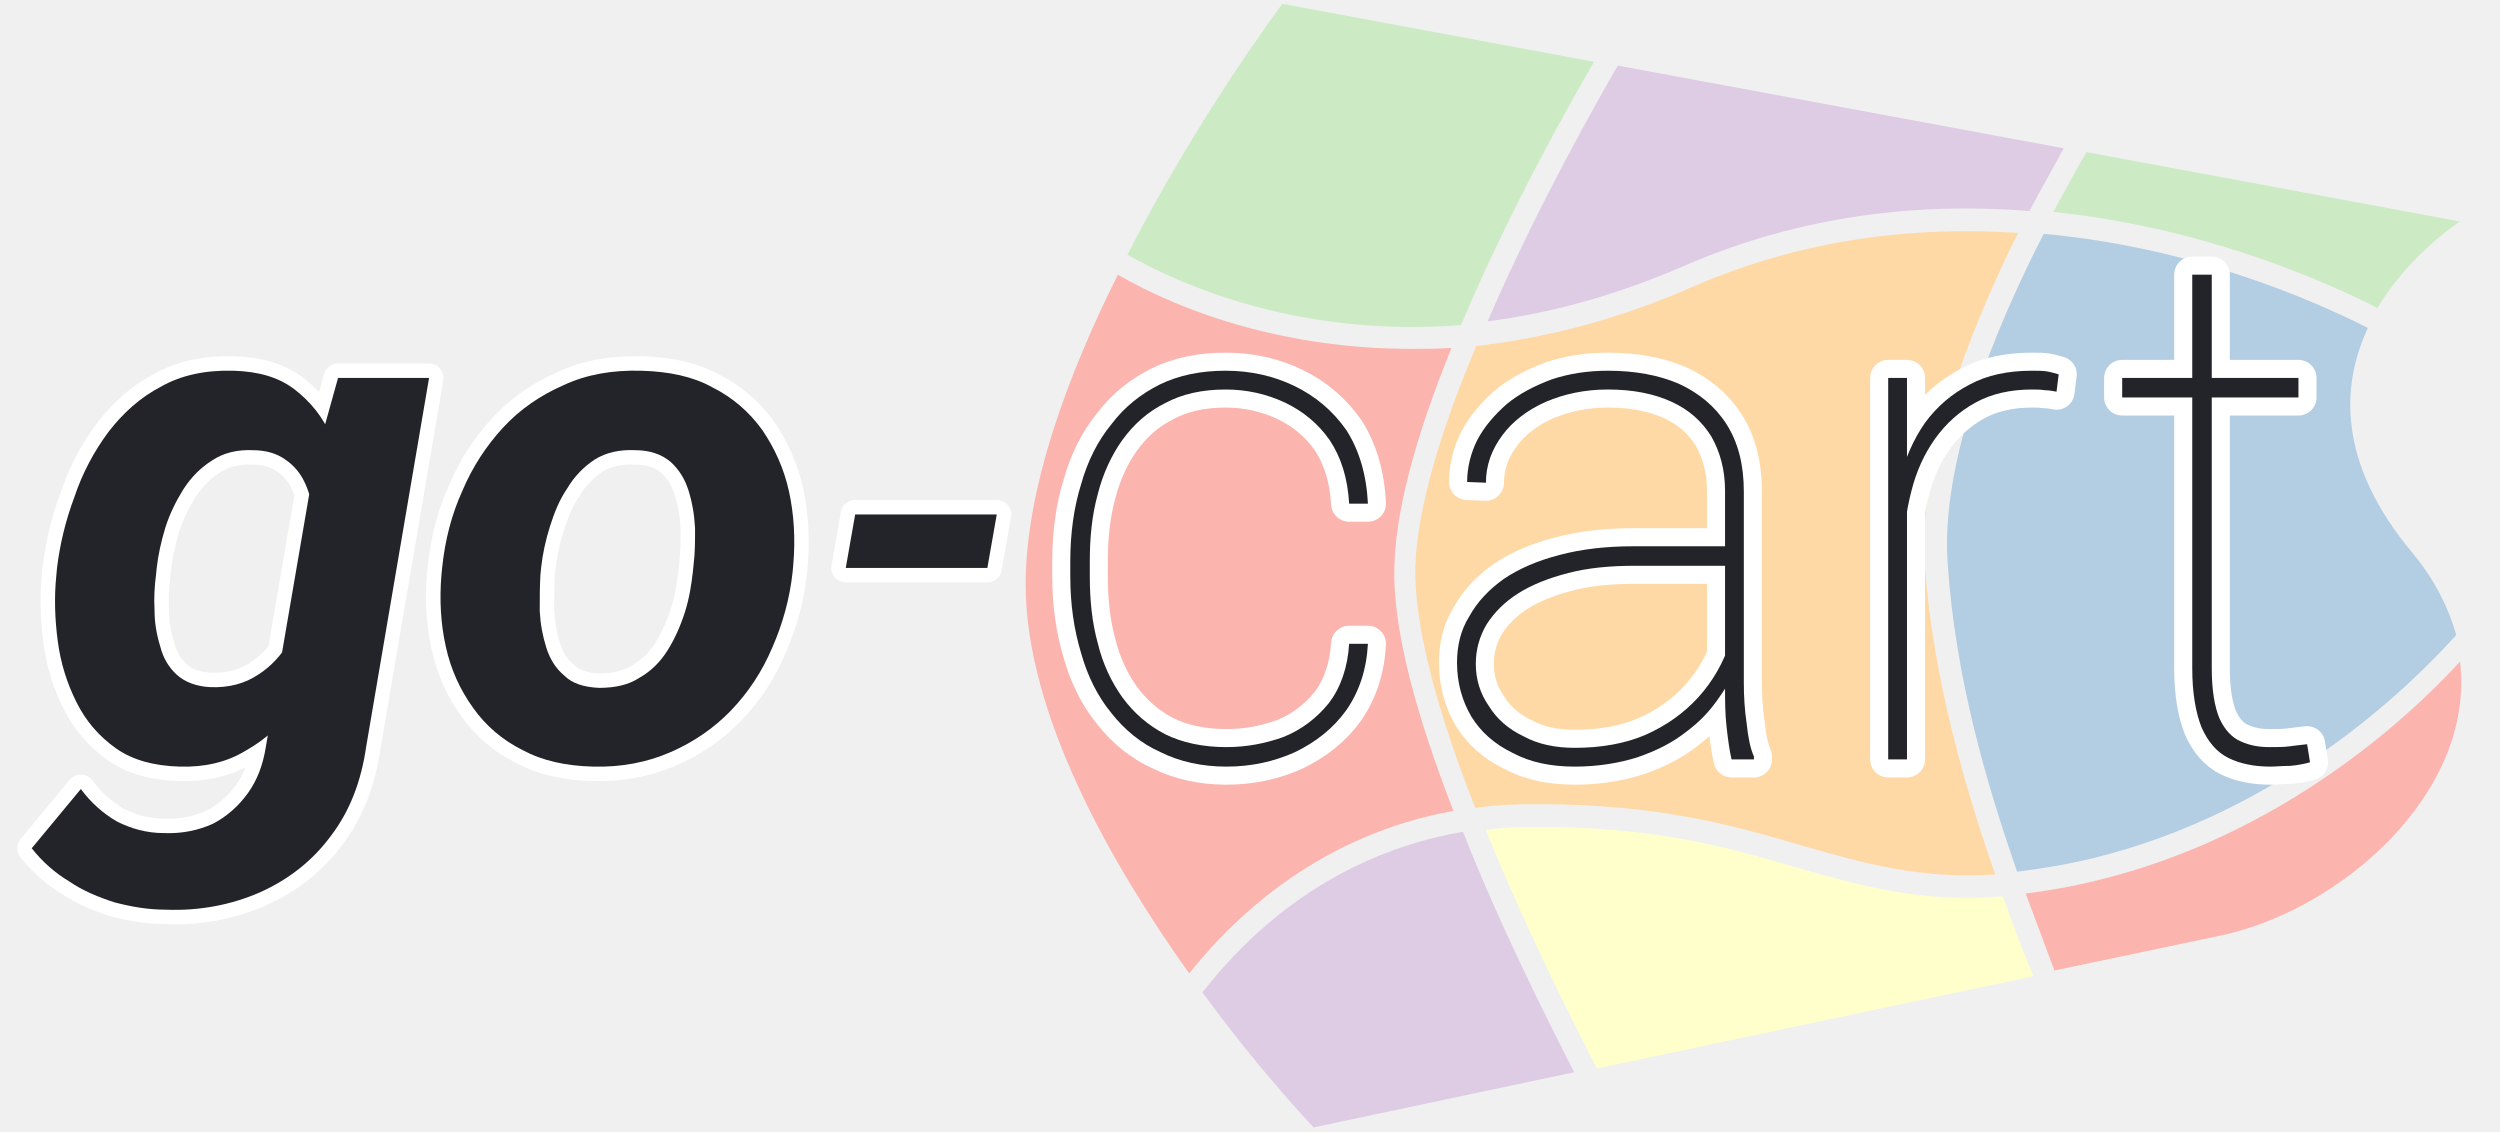
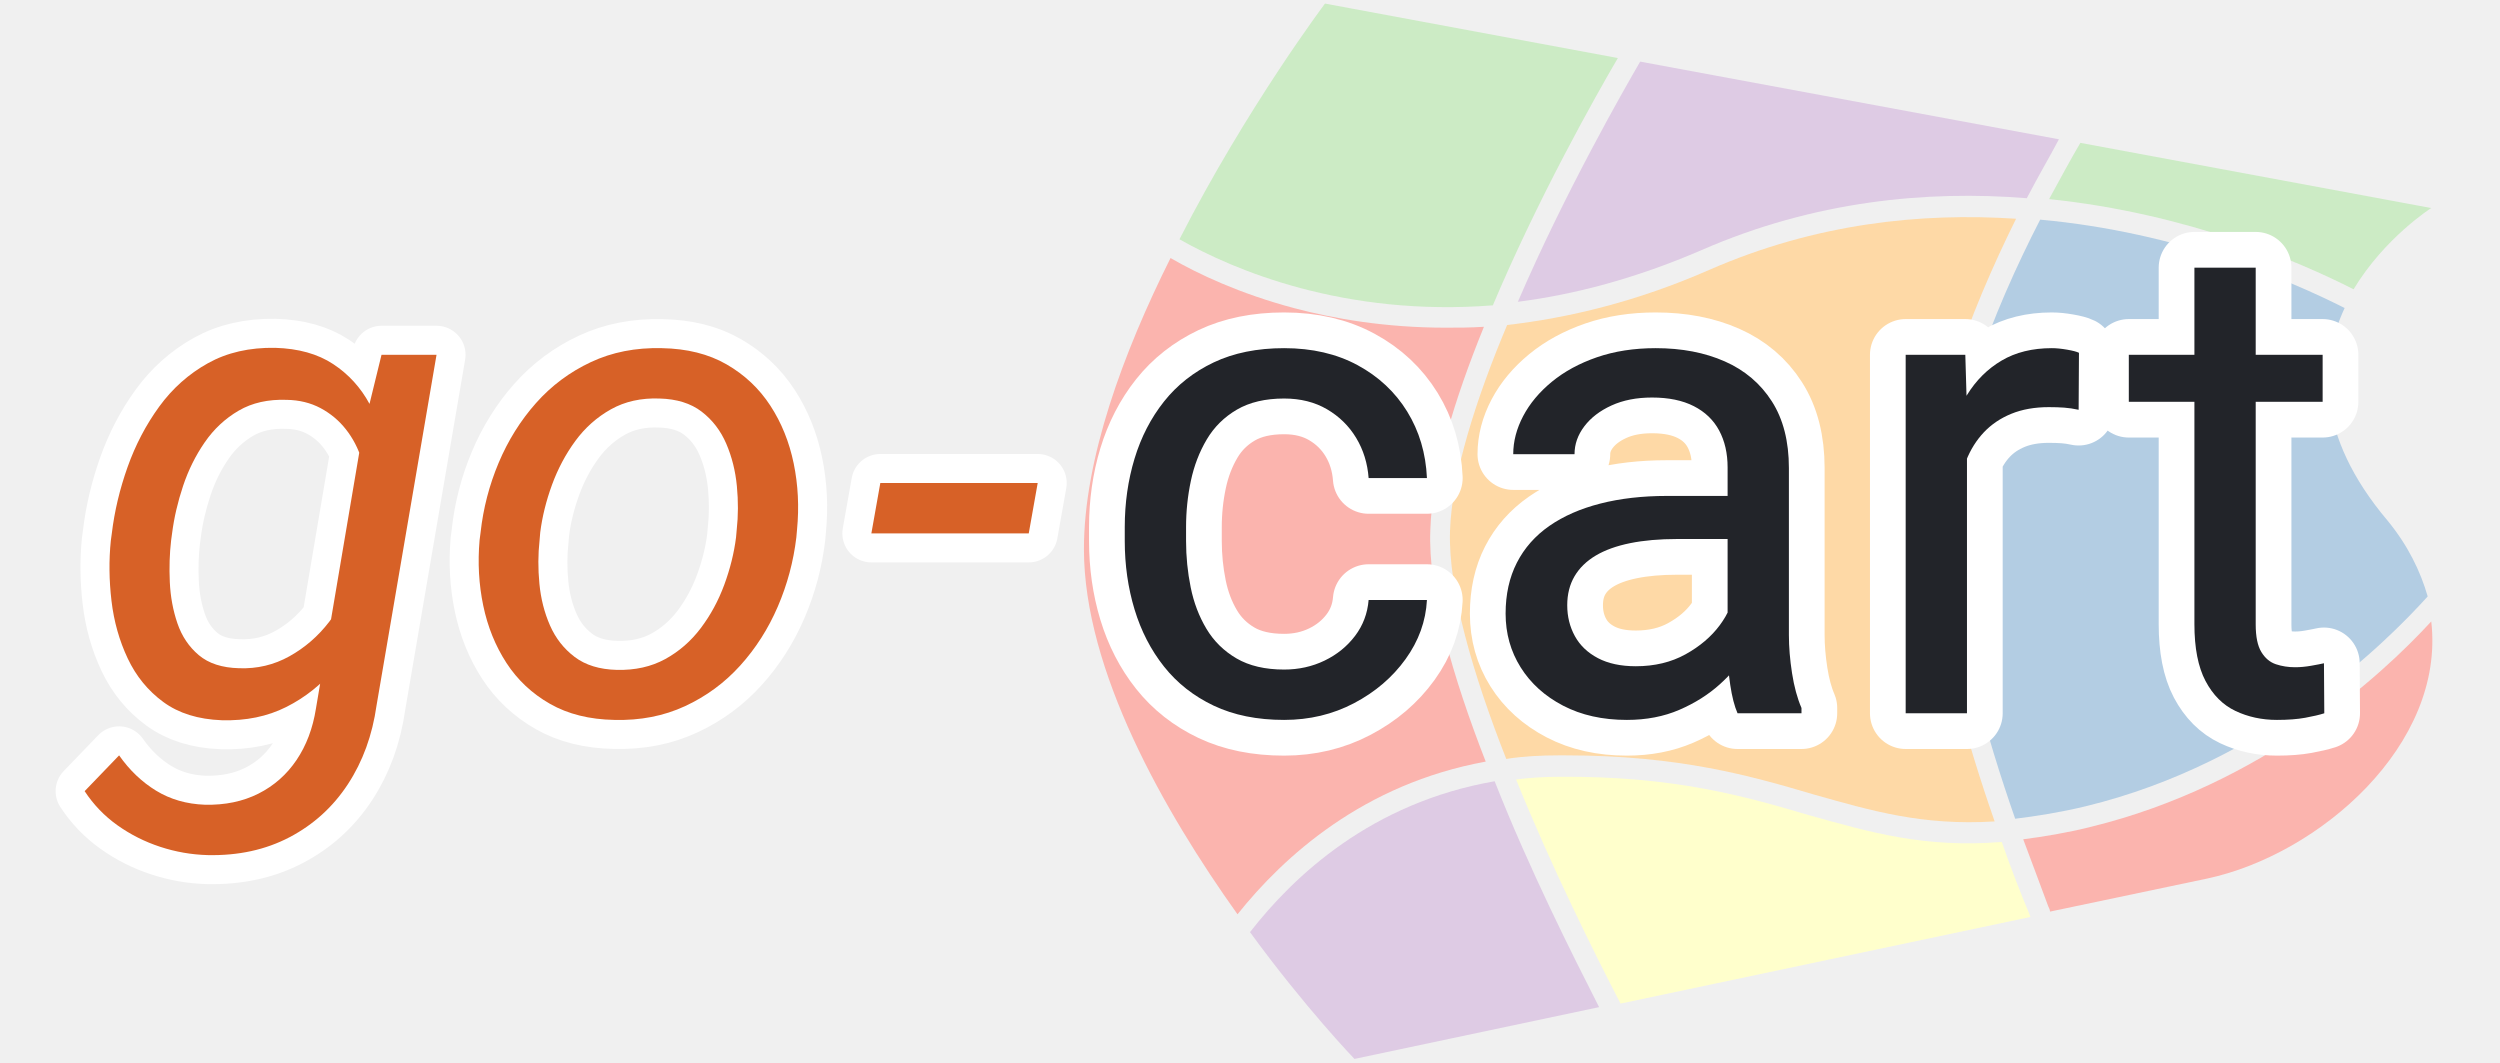
- <svg xmlns="http://www.w3.org/2000/svg" width="100%" height="100%" viewBox="0 0 263 119" version="1.1" xml:space="preserve" style="fill-rule:evenodd;clip-rule:evenodd;stroke-linejoin:round;stroke-miterlimit:2;">
-   <g id="g930" transform="matrix(1,0,0,1,-22.6,-95.9)">
-     <g id="Layer_4" transform="matrix(1,0,0,1,8,0)">
-       <path id="path45" d="M264.7,128.3C268.2,122.5 273.4,119.2 273.4,119.2L234.1,111.9C233.1,113.6 231.9,115.8 230.6,118.2C246.1,119.8 258.6,125.2 264.7,128.3Z" style="fill:rgb(204,235,197);fill-rule:nonzero;" />
-       <path id="path47" d="M191.7,123.9C204.3,118.4 216.9,117.2 228.1,118.1C229.4,115.6 230.7,113.4 231.7,111.5L184.8,102.8C183,105.9 176.4,117.4 171.1,129.7C177.4,128.9 184.3,127.1 191.7,123.9Z" style="fill:rgb(222,203,228);fill-rule:nonzero;" />
-       <path id="path49" d="M168.3,130.1C173.4,118 179.9,106.5 182.3,102.4L149.5,96.3C149.5,96.3 140.7,108 133.2,122.7C139.2,126.1 151.6,131.4 168.3,130.1Z" style="fill:rgb(204,235,197);fill-rule:nonzero;" />
-       <path id="path51" d="M141.1,200.3C147.3,208.8 152.8,214.5 152.8,214.5L180.2,208.7C177.2,202.8 172.4,193.3 168.5,183.4C154.7,185.8 146,194 141.1,200.3Z" style="fill:rgb(222,203,228);fill-rule:nonzero;" />
-       <path id="path53" d="M167.5,181.2C163.8,171.7 161,162.1 161.3,155.2C161.5,148.8 164,140.6 167.3,132.5C165.8,132.6 164.4,132.6 163,132.6C156.3,132.6 150.5,131.6 146,130.4C140,128.8 135.3,126.6 132.2,124.8C126.9,135.4 122.5,147.3 122.5,157.4C122.5,171 131.5,186.8 139.7,198.3C144.9,191.8 153.8,183.7 167.5,181.2Z" style="fill:rgb(251,180,174);fill-rule:nonzero;" />
-       <path id="path55" d="M225.3,190.2C216.6,190.9 210.5,189.1 203.7,187.2C196.6,185.1 188.6,182.8 175.8,182.9C174.1,182.9 172.5,183 170.9,183.2C174.9,193.1 179.7,202.7 182.6,208.3L228.5,198.6C228.5,198.5 228.4,198.4 228.4,198.3C227.4,195.9 226.3,193.1 225.3,190.2Z" style="fill:rgb(255,255,204);fill-rule:nonzero;" />
-       <path id="path57" d="M175.7,180.5L176.4,180.5C189.2,180.5 197.2,182.8 204.3,184.9C210.7,186.7 216.4,188.4 224.5,187.9C221.3,178.7 218,167.4 217.1,155.5C216.3,144.5 221.8,130.7 226.9,120.4C216.3,119.7 204.5,120.9 192.6,126.1C184.4,129.7 176.8,131.5 169.9,132.3C166.4,140.6 163.7,149.1 163.5,155.4C163.3,162 166.1,171.5 169.8,180.9C171.7,180.6 173.7,180.5 175.7,180.5Z" style="fill:rgb(254,217,166);fill-rule:nonzero;" />
-       <path id="path59" d="M235.3,188.5C232.5,189.2 230,189.6 227.7,189.9C228.7,192.6 229.7,195.2 230.5,197.4C230.6,197.6 230.7,197.8 230.7,198L248.3,194.3C260.9,191.6 275,179.3 273.4,165.5C267.8,171.6 254.5,183.8 235.3,188.5Z" style="fill:rgb(251,180,174);fill-rule:nonzero;" />
-       <path id="path61" d="M226.8,187.6C229.2,187.3 231.8,186.9 234.7,186.2C254.9,181.3 268.4,167.8 273,162.7C272.2,159.9 270.8,157 268.5,154.2C260.4,144.6 260.9,136.4 263.7,130.4C257.6,127.3 245,121.9 229.6,120.5C224.4,130.6 218.7,144.6 219.5,155.2C220.3,167.2 223.6,178.4 226.8,187.6Z" style="fill:rgb(179,205,227);fill-rule:nonzero;" />
-     </g>
-     <g id="Layer_2" transform="matrix(1,0,0,1,110.63,5.06478)">
-       <g transform="matrix(1,0,0,1,-130.52,20.4333)">
-         <g transform="matrix(76,0,0,76,46.3601,150.29)">
-           <path d="M0.417,-0.528L0.543,-0.528L0.456,-0.018C0.449,0.031 0.433,0.072 0.407,0.106C0.382,0.14 0.349,0.166 0.309,0.184C0.27,0.201 0.226,0.21 0.178,0.208C0.154,0.208 0.131,0.204 0.108,0.198C0.086,0.191 0.064,0.182 0.045,0.169C0.025,0.157 0.007,0.141 -0.007,0.123L0.061,0.041C0.075,0.06 0.092,0.075 0.111,0.086C0.131,0.096 0.152,0.102 0.176,0.102C0.202,0.103 0.224,0.098 0.244,0.089C0.263,0.079 0.279,0.065 0.292,0.047C0.305,0.029 0.313,0.008 0.317,-0.017L0.385,-0.413L0.417,-0.528ZM0.027,-0.254L0.028,-0.265C0.032,-0.298 0.04,-0.331 0.052,-0.363C0.063,-0.396 0.079,-0.426 0.099,-0.453C0.119,-0.479 0.143,-0.501 0.172,-0.516C0.2,-0.532 0.234,-0.539 0.272,-0.538C0.307,-0.537 0.335,-0.529 0.357,-0.512C0.379,-0.495 0.396,-0.474 0.407,-0.448C0.419,-0.422 0.426,-0.393 0.43,-0.363C0.434,-0.332 0.435,-0.303 0.434,-0.274L0.431,-0.25C0.426,-0.221 0.417,-0.191 0.405,-0.16C0.393,-0.129 0.377,-0.101 0.358,-0.074C0.339,-0.048 0.316,-0.027 0.289,-0.012C0.263,0.004 0.232,0.011 0.198,0.01C0.162,0.009 0.133,0.001 0.11,-0.015C0.086,-0.032 0.068,-0.053 0.055,-0.079C0.042,-0.105 0.033,-0.133 0.029,-0.164C0.025,-0.194 0.024,-0.225 0.027,-0.254ZM0.166,-0.265L0.165,-0.255C0.163,-0.24 0.162,-0.223 0.163,-0.206C0.163,-0.189 0.166,-0.172 0.171,-0.156C0.175,-0.14 0.183,-0.127 0.194,-0.117C0.205,-0.107 0.221,-0.101 0.24,-0.1C0.266,-0.099 0.288,-0.105 0.306,-0.117C0.325,-0.129 0.339,-0.145 0.351,-0.165C0.362,-0.185 0.369,-0.206 0.373,-0.229L0.383,-0.293C0.384,-0.309 0.384,-0.325 0.382,-0.34C0.381,-0.356 0.377,-0.37 0.371,-0.383C0.365,-0.396 0.356,-0.407 0.344,-0.415C0.333,-0.423 0.318,-0.428 0.299,-0.428C0.277,-0.429 0.258,-0.424 0.243,-0.414C0.227,-0.404 0.214,-0.391 0.203,-0.374C0.193,-0.358 0.184,-0.34 0.178,-0.321C0.172,-0.301 0.168,-0.283 0.166,-0.265Z" style="fill:none;fill-rule:nonzero;stroke:white;stroke-width:0.04px;" />
+ <svg xmlns="http://www.w3.org/2000/svg" width="100%" height="100%" viewBox="0 0 280 119" version="1.1" xml:space="preserve" style="fill-rule:evenodd;clip-rule:evenodd;stroke-linejoin:round;stroke-miterlimit:2;">
+   <g id="Layer_4" transform="matrix(1,0,0,1,-1.1,-95.9)">
+     <g id="g930">
+       <g>
+         <g id="Layer_41">
+           <path id="path45" d="M264.7,128.3C268.2,122.5 273.4,119.2 273.4,119.2L234.1,111.9C233.1,113.6 231.9,115.8 230.6,118.2C246.1,119.8 258.6,125.2 264.7,128.3Z" style="fill:rgb(204,235,197);fill-rule:nonzero;" />
+           <path id="path47" d="M191.7,123.9C204.3,118.4 216.9,117.2 228.1,118.1C229.4,115.6 230.7,113.4 231.7,111.5L184.8,102.8C183,105.9 176.4,117.4 171.1,129.7C177.4,128.9 184.3,127.1 191.7,123.9Z" style="fill:rgb(222,203,228);fill-rule:nonzero;" />
+           <path id="path49" d="M168.3,130.1C173.4,118 179.9,106.5 182.3,102.4L149.5,96.3C149.5,96.3 140.7,108 133.2,122.7C139.2,126.1 151.6,131.4 168.3,130.1Z" style="fill:rgb(204,235,197);fill-rule:nonzero;" />
+           <path id="path51" d="M141.1,200.3C147.3,208.8 152.8,214.5 152.8,214.5L180.2,208.7C177.2,202.8 172.4,193.3 168.5,183.4C154.7,185.8 146,194 141.1,200.3Z" style="fill:rgb(222,203,228);fill-rule:nonzero;" />
+           <path id="path53" d="M167.5,181.2C163.8,171.7 161,162.1 161.3,155.2C161.5,148.8 164,140.6 167.3,132.5C165.8,132.6 164.4,132.6 163,132.6C156.3,132.6 150.5,131.6 146,130.4C140,128.8 135.3,126.6 132.2,124.8C126.9,135.4 122.5,147.3 122.5,157.4C122.5,171 131.5,186.8 139.7,198.3C144.9,191.8 153.8,183.7 167.5,181.2Z" style="fill:rgb(251,180,174);fill-rule:nonzero;" />
+           <path id="path55" d="M225.3,190.2C216.6,190.9 210.5,189.1 203.7,187.2C196.6,185.1 188.6,182.8 175.8,182.9C174.1,182.9 172.5,183 170.9,183.2C174.9,193.1 179.7,202.7 182.6,208.3L228.5,198.6C228.5,198.5 228.4,198.4 228.4,198.3C227.4,195.9 226.3,193.1 225.3,190.2Z" style="fill:rgb(255,255,204);fill-rule:nonzero;" />
+           <path id="path57" d="M175.7,180.5L176.4,180.5C189.2,180.5 197.2,182.8 204.3,184.9C210.7,186.7 216.4,188.4 224.5,187.9C221.3,178.7 218,167.4 217.1,155.5C216.3,144.5 221.8,130.7 226.9,120.4C216.3,119.7 204.5,120.9 192.6,126.1C184.4,129.7 176.8,131.5 169.9,132.3C166.4,140.6 163.7,149.1 163.5,155.4C163.3,162 166.1,171.5 169.8,180.9C171.7,180.6 173.7,180.5 175.7,180.5Z" style="fill:rgb(254,217,166);fill-rule:nonzero;" />
+           <path id="path59" d="M235.3,188.5C232.5,189.2 230,189.6 227.7,189.9C228.7,192.6 229.7,195.2 230.5,197.4C230.6,197.6 230.7,197.8 230.7,198L248.3,194.3C260.9,191.6 275,179.3 273.4,165.5C267.8,171.6 254.5,183.8 235.3,188.5Z" style="fill:rgb(251,180,174);fill-rule:nonzero;" />
+           <path id="path61" d="M226.8,187.6C229.2,187.3 231.8,186.9 234.7,186.2C254.9,181.3 268.4,167.8 273,162.7C272.2,159.9 270.8,157 268.5,154.2C260.4,144.6 260.9,136.4 263.7,130.4C257.6,127.3 245,121.9 229.6,120.5C224.4,130.6 218.7,144.6 219.5,155.2C220.3,167.2 223.6,178.4 226.8,187.6Z" style="fill:rgb(179,205,227);fill-rule:nonzero;" />
        </g>
-         <g transform="matrix(76,0,0,76,86.9582,150.29)">
-           <path d="M0.026,-0.256L0.027,-0.266C0.031,-0.304 0.04,-0.339 0.055,-0.372C0.069,-0.405 0.088,-0.434 0.111,-0.459C0.135,-0.485 0.163,-0.504 0.195,-0.518C0.227,-0.533 0.263,-0.539 0.302,-0.538C0.341,-0.537 0.374,-0.53 0.401,-0.515C0.429,-0.501 0.452,-0.481 0.47,-0.456C0.487,-0.431 0.5,-0.403 0.507,-0.371C0.514,-0.339 0.516,-0.305 0.513,-0.27L0.512,-0.259C0.508,-0.222 0.498,-0.187 0.484,-0.155C0.47,-0.122 0.451,-0.093 0.427,-0.068C0.403,-0.043 0.375,-0.024 0.343,-0.01C0.311,0.004 0.275,0.011 0.236,0.01C0.198,0.009 0.166,0.002 0.138,-0.013C0.11,-0.027 0.087,-0.047 0.07,-0.071C0.052,-0.096 0.039,-0.124 0.032,-0.156C0.025,-0.187 0.023,-0.221 0.026,-0.256ZM0.164,-0.266L0.163,-0.256C0.162,-0.24 0.162,-0.223 0.162,-0.205C0.163,-0.187 0.166,-0.171 0.171,-0.155C0.176,-0.139 0.184,-0.126 0.196,-0.116C0.207,-0.105 0.223,-0.1 0.244,-0.099C0.266,-0.099 0.285,-0.103 0.3,-0.113C0.316,-0.122 0.329,-0.135 0.339,-0.151C0.349,-0.167 0.357,-0.185 0.363,-0.204C0.369,-0.223 0.372,-0.242 0.374,-0.26L0.375,-0.27C0.377,-0.286 0.377,-0.302 0.377,-0.32C0.376,-0.339 0.373,-0.356 0.368,-0.372C0.363,-0.388 0.355,-0.401 0.343,-0.412C0.331,-0.422 0.315,-0.428 0.294,-0.428C0.273,-0.429 0.254,-0.425 0.238,-0.415C0.223,-0.405 0.21,-0.392 0.2,-0.375C0.189,-0.359 0.182,-0.341 0.176,-0.322C0.17,-0.303 0.166,-0.284 0.164,-0.266Z" style="fill:none;fill-rule:nonzero;stroke:white;stroke-width:0.04px;" />
-         </g>
-         <g transform="matrix(76,0,0,76,130.096,150.29)">
-           <path d="M0.227,-0.339L0.214,-0.265L0.018,-0.265L0.031,-0.339L0.227,-0.339Z" style="fill:none;fill-rule:nonzero;stroke:white;stroke-width:0.04px;" />
-         </g>
-         <g transform="matrix(76,0,0,76,148.391,150.29)">
-                 </g>
-         <g transform="matrix(76,0,0,76,46.3601,150.29)">
-           <path d="M0.417,-0.528L0.543,-0.528L0.456,-0.018C0.449,0.031 0.433,0.072 0.407,0.106C0.382,0.14 0.349,0.166 0.309,0.184C0.27,0.201 0.226,0.21 0.178,0.208C0.154,0.208 0.131,0.204 0.108,0.198C0.086,0.191 0.064,0.182 0.045,0.169C0.025,0.157 0.007,0.141 -0.007,0.123L0.061,0.041C0.075,0.06 0.092,0.075 0.111,0.086C0.131,0.096 0.152,0.102 0.176,0.102C0.202,0.103 0.224,0.098 0.244,0.089C0.263,0.079 0.279,0.065 0.292,0.047C0.305,0.029 0.313,0.008 0.317,-0.017L0.385,-0.413L0.417,-0.528ZM0.027,-0.254L0.028,-0.265C0.032,-0.298 0.04,-0.331 0.052,-0.363C0.063,-0.396 0.079,-0.426 0.099,-0.453C0.119,-0.479 0.143,-0.501 0.172,-0.516C0.2,-0.532 0.234,-0.539 0.272,-0.538C0.307,-0.537 0.335,-0.529 0.357,-0.512C0.379,-0.495 0.396,-0.474 0.407,-0.448C0.419,-0.422 0.426,-0.393 0.43,-0.363C0.434,-0.332 0.435,-0.303 0.434,-0.274L0.431,-0.25C0.426,-0.221 0.417,-0.191 0.405,-0.16C0.393,-0.129 0.377,-0.101 0.358,-0.074C0.339,-0.048 0.316,-0.027 0.289,-0.012C0.263,0.004 0.232,0.011 0.198,0.01C0.162,0.009 0.133,0.001 0.11,-0.015C0.086,-0.032 0.068,-0.053 0.055,-0.079C0.042,-0.105 0.033,-0.133 0.029,-0.164C0.025,-0.194 0.024,-0.225 0.027,-0.254ZM0.166,-0.265L0.165,-0.255C0.163,-0.24 0.162,-0.223 0.163,-0.206C0.163,-0.189 0.166,-0.172 0.171,-0.156C0.175,-0.14 0.183,-0.127 0.194,-0.117C0.205,-0.107 0.221,-0.101 0.24,-0.1C0.266,-0.099 0.288,-0.105 0.306,-0.117C0.325,-0.129 0.339,-0.145 0.351,-0.165C0.362,-0.185 0.369,-0.206 0.373,-0.229L0.383,-0.293C0.384,-0.309 0.384,-0.325 0.382,-0.34C0.381,-0.356 0.377,-0.37 0.371,-0.383C0.365,-0.396 0.356,-0.407 0.344,-0.415C0.333,-0.423 0.318,-0.428 0.299,-0.428C0.277,-0.429 0.258,-0.424 0.243,-0.414C0.227,-0.404 0.214,-0.391 0.203,-0.374C0.193,-0.358 0.184,-0.34 0.178,-0.321C0.172,-0.301 0.168,-0.283 0.166,-0.265Z" style="fill:rgb(34,36,41);fill-rule:nonzero;" />
-         </g>
-         <g transform="matrix(76,0,0,76,86.9582,150.29)">
-           <path d="M0.026,-0.256L0.027,-0.266C0.031,-0.304 0.04,-0.339 0.055,-0.372C0.069,-0.405 0.088,-0.434 0.111,-0.459C0.135,-0.485 0.163,-0.504 0.195,-0.518C0.227,-0.533 0.263,-0.539 0.302,-0.538C0.341,-0.537 0.374,-0.53 0.401,-0.515C0.429,-0.501 0.452,-0.481 0.47,-0.456C0.487,-0.431 0.5,-0.403 0.507,-0.371C0.514,-0.339 0.516,-0.305 0.513,-0.27L0.512,-0.259C0.508,-0.222 0.498,-0.187 0.484,-0.155C0.47,-0.122 0.451,-0.093 0.427,-0.068C0.403,-0.043 0.375,-0.024 0.343,-0.01C0.311,0.004 0.275,0.011 0.236,0.01C0.198,0.009 0.166,0.002 0.138,-0.013C0.11,-0.027 0.087,-0.047 0.07,-0.071C0.052,-0.096 0.039,-0.124 0.032,-0.156C0.025,-0.187 0.023,-0.221 0.026,-0.256ZM0.164,-0.266L0.163,-0.256C0.162,-0.24 0.162,-0.223 0.162,-0.205C0.163,-0.187 0.166,-0.171 0.171,-0.155C0.176,-0.139 0.184,-0.126 0.196,-0.116C0.207,-0.105 0.223,-0.1 0.244,-0.099C0.266,-0.099 0.285,-0.103 0.3,-0.113C0.316,-0.122 0.329,-0.135 0.339,-0.151C0.349,-0.167 0.357,-0.185 0.363,-0.204C0.369,-0.223 0.372,-0.242 0.374,-0.26L0.375,-0.27C0.377,-0.286 0.377,-0.302 0.377,-0.32C0.376,-0.339 0.373,-0.356 0.368,-0.372C0.363,-0.388 0.355,-0.401 0.343,-0.412C0.331,-0.422 0.315,-0.428 0.294,-0.428C0.273,-0.429 0.254,-0.425 0.238,-0.415C0.223,-0.405 0.21,-0.392 0.2,-0.375C0.189,-0.359 0.182,-0.341 0.176,-0.322C0.17,-0.303 0.166,-0.284 0.164,-0.266Z" style="fill:rgb(34,36,41);fill-rule:nonzero;" />
-         </g>
-         <g transform="matrix(76,0,0,76,130.096,150.29)">
-           <path d="M0.227,-0.339L0.214,-0.265L0.018,-0.265L0.031,-0.339L0.227,-0.339Z" style="fill:rgb(34,36,41);fill-rule:nonzero;" />
-         </g>
-         <g transform="matrix(76,0,0,76,148.391,150.29)">
-                 </g>
-       </g>
-       <g transform="matrix(1,0,0,1,-25.3679,20.4333)">
-         <g transform="matrix(76,0,0,76,46.3601,150.29)">
-           <path d="M0.263,-0.017C0.291,-0.017 0.317,-0.022 0.342,-0.031C0.367,-0.041 0.388,-0.057 0.405,-0.078C0.421,-0.099 0.431,-0.127 0.433,-0.16L0.459,-0.16C0.457,-0.124 0.447,-0.094 0.429,-0.068C0.411,-0.043 0.387,-0.024 0.358,-0.01C0.329,0.003 0.298,0.01 0.263,0.01C0.229,0.01 0.198,0.003 0.172,-0.01C0.145,-0.022 0.122,-0.041 0.104,-0.064C0.085,-0.087 0.071,-0.115 0.062,-0.147C0.052,-0.18 0.047,-0.215 0.047,-0.254L0.047,-0.274C0.047,-0.313 0.052,-0.349 0.062,-0.381C0.071,-0.413 0.085,-0.441 0.104,-0.464C0.122,-0.488 0.145,-0.506 0.171,-0.519C0.198,-0.532 0.228,-0.538 0.262,-0.538C0.296,-0.538 0.328,-0.531 0.357,-0.517C0.386,-0.503 0.41,-0.483 0.429,-0.456C0.447,-0.428 0.457,-0.394 0.459,-0.354L0.433,-0.354C0.431,-0.389 0.422,-0.418 0.406,-0.442C0.39,-0.465 0.369,-0.482 0.344,-0.494C0.318,-0.506 0.291,-0.512 0.262,-0.512C0.23,-0.512 0.202,-0.506 0.178,-0.493C0.154,-0.481 0.135,-0.464 0.119,-0.442C0.104,-0.421 0.092,-0.395 0.085,-0.367C0.077,-0.338 0.074,-0.307 0.074,-0.274L0.074,-0.254C0.074,-0.221 0.077,-0.19 0.085,-0.161C0.092,-0.132 0.104,-0.107 0.119,-0.086C0.135,-0.064 0.155,-0.047 0.178,-0.035C0.202,-0.023 0.231,-0.017 0.263,-0.017Z" style="fill:none;fill-rule:nonzero;stroke:white;stroke-width:0.05px;" />
-         </g>
-         <g transform="matrix(76,0,0,76,87.1967,150.29)">
-           <path d="M0.416,-0.099L0.416,-0.372C0.416,-0.401 0.409,-0.426 0.397,-0.447C0.384,-0.468 0.366,-0.484 0.342,-0.495C0.318,-0.506 0.289,-0.512 0.254,-0.512C0.222,-0.512 0.194,-0.506 0.168,-0.495C0.143,-0.484 0.122,-0.468 0.108,-0.449C0.093,-0.429 0.085,-0.407 0.085,-0.383L0.059,-0.384C0.059,-0.404 0.064,-0.424 0.073,-0.442C0.083,-0.461 0.097,-0.477 0.114,-0.492C0.131,-0.506 0.152,-0.517 0.176,-0.526C0.2,-0.534 0.226,-0.538 0.254,-0.538C0.291,-0.538 0.324,-0.532 0.352,-0.52C0.38,-0.507 0.402,-0.489 0.418,-0.464C0.434,-0.439 0.442,-0.408 0.442,-0.371L0.442,-0.106C0.442,-0.088 0.443,-0.069 0.446,-0.049C0.448,-0.03 0.451,-0.015 0.456,-0.004L0.456,-0L0.425,-0C0.422,-0.013 0.42,-0.028 0.418,-0.046C0.416,-0.064 0.416,-0.082 0.416,-0.099ZM0.427,-0.295L0.428,-0.268L0.291,-0.268C0.256,-0.268 0.226,-0.265 0.199,-0.258C0.172,-0.251 0.149,-0.242 0.13,-0.23C0.111,-0.218 0.097,-0.204 0.086,-0.187C0.076,-0.17 0.071,-0.152 0.071,-0.132C0.071,-0.111 0.077,-0.091 0.089,-0.074C0.1,-0.056 0.116,-0.042 0.137,-0.032C0.157,-0.021 0.181,-0.016 0.208,-0.016C0.245,-0.016 0.278,-0.022 0.306,-0.034C0.335,-0.047 0.359,-0.064 0.379,-0.086C0.399,-0.108 0.414,-0.134 0.424,-0.165L0.436,-0.14C0.43,-0.122 0.421,-0.104 0.408,-0.086C0.396,-0.068 0.381,-0.052 0.362,-0.038C0.343,-0.023 0.321,-0.012 0.295,-0.003C0.27,0.005 0.24,0.01 0.208,0.01C0.175,0.01 0.146,0.004 0.122,-0.009C0.097,-0.021 0.078,-0.038 0.065,-0.059C0.052,-0.081 0.045,-0.106 0.045,-0.134C0.045,-0.157 0.05,-0.179 0.062,-0.198C0.073,-0.218 0.089,-0.235 0.11,-0.25C0.131,-0.264 0.156,-0.275 0.187,-0.283C0.217,-0.291 0.251,-0.295 0.289,-0.295L0.427,-0.295Z" style="fill:none;fill-rule:nonzero;stroke:white;stroke-width:0.05px;" />
-         </g>
-         <g transform="matrix(76,0,0,76,129.592,150.29)">
-           <path d="M0.11,-0.528L0.11,-0L0.084,-0L0.084,-0.528L0.11,-0.528ZM0.32,-0.533L0.317,-0.509C0.312,-0.51 0.306,-0.511 0.301,-0.511C0.295,-0.512 0.289,-0.512 0.283,-0.512C0.253,-0.512 0.227,-0.506 0.205,-0.494C0.183,-0.482 0.164,-0.465 0.149,-0.444C0.134,-0.423 0.123,-0.399 0.116,-0.371C0.109,-0.344 0.105,-0.314 0.105,-0.283L0.087,-0.282C0.087,-0.319 0.091,-0.353 0.099,-0.384C0.107,-0.416 0.119,-0.443 0.135,-0.466C0.152,-0.489 0.172,-0.506 0.197,-0.519C0.221,-0.532 0.25,-0.538 0.283,-0.538C0.291,-0.538 0.298,-0.538 0.304,-0.537C0.31,-0.536 0.316,-0.534 0.32,-0.533Z" style="fill:none;fill-rule:nonzero;stroke:white;stroke-width:0.05px;" />
-         </g>
-         <g transform="matrix(76,0,0,76,159.147,150.29)">
-           <path d="M0.263,-0.528L0.263,-0.501L0.019,-0.501L0.019,-0.528L0.263,-0.528ZM0.116,-0.671L0.143,-0.671L0.143,-0.126C0.143,-0.096 0.147,-0.072 0.154,-0.056C0.161,-0.041 0.171,-0.03 0.183,-0.025C0.196,-0.019 0.209,-0.017 0.223,-0.017C0.233,-0.017 0.242,-0.017 0.25,-0.018C0.257,-0.019 0.266,-0.02 0.275,-0.021L0.279,0.004C0.272,0.006 0.263,0.008 0.251,0.009C0.24,0.009 0.231,0.01 0.224,0.01C0.202,0.01 0.182,0.006 0.166,-0.002C0.15,-0.01 0.138,-0.024 0.129,-0.044C0.121,-0.064 0.116,-0.091 0.116,-0.126L0.116,-0.671Z" style="fill:none;fill-rule:nonzero;stroke:white;stroke-width:0.05px;" />
-         </g>
-         <g transform="matrix(76,0,0,76,183.194,150.29)">
-                 </g>
-         <g transform="matrix(76,0,0,76,46.3601,150.29)">
-           <path d="M0.263,-0.017C0.291,-0.017 0.317,-0.022 0.342,-0.031C0.367,-0.041 0.388,-0.057 0.405,-0.078C0.421,-0.099 0.431,-0.127 0.433,-0.16L0.459,-0.16C0.457,-0.124 0.447,-0.094 0.429,-0.068C0.411,-0.043 0.387,-0.024 0.358,-0.01C0.329,0.003 0.298,0.01 0.263,0.01C0.229,0.01 0.198,0.003 0.172,-0.01C0.145,-0.022 0.122,-0.041 0.104,-0.064C0.085,-0.087 0.071,-0.115 0.062,-0.147C0.052,-0.18 0.047,-0.215 0.047,-0.254L0.047,-0.274C0.047,-0.313 0.052,-0.349 0.062,-0.381C0.071,-0.413 0.085,-0.441 0.104,-0.464C0.122,-0.488 0.145,-0.506 0.171,-0.519C0.198,-0.532 0.228,-0.538 0.262,-0.538C0.296,-0.538 0.328,-0.531 0.357,-0.517C0.386,-0.503 0.41,-0.483 0.429,-0.456C0.447,-0.428 0.457,-0.394 0.459,-0.354L0.433,-0.354C0.431,-0.389 0.422,-0.418 0.406,-0.442C0.39,-0.465 0.369,-0.482 0.344,-0.494C0.318,-0.506 0.291,-0.512 0.262,-0.512C0.23,-0.512 0.202,-0.506 0.178,-0.493C0.154,-0.481 0.135,-0.464 0.119,-0.442C0.104,-0.421 0.092,-0.395 0.085,-0.367C0.077,-0.338 0.074,-0.307 0.074,-0.274L0.074,-0.254C0.074,-0.221 0.077,-0.19 0.085,-0.161C0.092,-0.132 0.104,-0.107 0.119,-0.086C0.135,-0.064 0.155,-0.047 0.178,-0.035C0.202,-0.023 0.231,-0.017 0.263,-0.017Z" style="fill:rgb(34,36,41);fill-rule:nonzero;" />
-         </g>
-         <g transform="matrix(76,0,0,76,87.1967,150.29)">
-           <path d="M0.416,-0.099L0.416,-0.372C0.416,-0.401 0.409,-0.426 0.397,-0.447C0.384,-0.468 0.366,-0.484 0.342,-0.495C0.318,-0.506 0.289,-0.512 0.254,-0.512C0.222,-0.512 0.194,-0.506 0.168,-0.495C0.143,-0.484 0.122,-0.468 0.108,-0.449C0.093,-0.429 0.085,-0.407 0.085,-0.383L0.059,-0.384C0.059,-0.404 0.064,-0.424 0.073,-0.442C0.083,-0.461 0.097,-0.477 0.114,-0.492C0.131,-0.506 0.152,-0.517 0.176,-0.526C0.2,-0.534 0.226,-0.538 0.254,-0.538C0.291,-0.538 0.324,-0.532 0.352,-0.52C0.38,-0.507 0.402,-0.489 0.418,-0.464C0.434,-0.439 0.442,-0.408 0.442,-0.371L0.442,-0.106C0.442,-0.088 0.443,-0.069 0.446,-0.049C0.448,-0.03 0.451,-0.015 0.456,-0.004L0.456,-0L0.425,-0C0.422,-0.013 0.42,-0.028 0.418,-0.046C0.416,-0.064 0.416,-0.082 0.416,-0.099ZM0.427,-0.295L0.428,-0.268L0.291,-0.268C0.256,-0.268 0.226,-0.265 0.199,-0.258C0.172,-0.251 0.149,-0.242 0.13,-0.23C0.111,-0.218 0.097,-0.204 0.086,-0.187C0.076,-0.17 0.071,-0.152 0.071,-0.132C0.071,-0.111 0.077,-0.091 0.089,-0.074C0.1,-0.056 0.116,-0.042 0.137,-0.032C0.157,-0.021 0.181,-0.016 0.208,-0.016C0.245,-0.016 0.278,-0.022 0.306,-0.034C0.335,-0.047 0.359,-0.064 0.379,-0.086C0.399,-0.108 0.414,-0.134 0.424,-0.165L0.436,-0.14C0.43,-0.122 0.421,-0.104 0.408,-0.086C0.396,-0.068 0.381,-0.052 0.362,-0.038C0.343,-0.023 0.321,-0.012 0.295,-0.003C0.27,0.005 0.24,0.01 0.208,0.01C0.175,0.01 0.146,0.004 0.122,-0.009C0.097,-0.021 0.078,-0.038 0.065,-0.059C0.052,-0.081 0.045,-0.106 0.045,-0.134C0.045,-0.157 0.05,-0.179 0.062,-0.198C0.073,-0.218 0.089,-0.235 0.11,-0.25C0.131,-0.264 0.156,-0.275 0.187,-0.283C0.217,-0.291 0.251,-0.295 0.289,-0.295L0.427,-0.295Z" style="fill:rgb(34,36,41);fill-rule:nonzero;" />
-         </g>
-         <g transform="matrix(76,0,0,76,129.592,150.29)">
-           <path d="M0.11,-0.528L0.11,-0L0.084,-0L0.084,-0.528L0.11,-0.528ZM0.32,-0.533L0.317,-0.509C0.312,-0.51 0.306,-0.511 0.301,-0.511C0.295,-0.512 0.289,-0.512 0.283,-0.512C0.253,-0.512 0.227,-0.506 0.205,-0.494C0.183,-0.482 0.164,-0.465 0.149,-0.444C0.134,-0.423 0.123,-0.399 0.116,-0.371C0.109,-0.344 0.105,-0.314 0.105,-0.283L0.087,-0.282C0.087,-0.319 0.091,-0.353 0.099,-0.384C0.107,-0.416 0.119,-0.443 0.135,-0.466C0.152,-0.489 0.172,-0.506 0.197,-0.519C0.221,-0.532 0.25,-0.538 0.283,-0.538C0.291,-0.538 0.298,-0.538 0.304,-0.537C0.31,-0.536 0.316,-0.534 0.32,-0.533Z" style="fill:rgb(34,36,41);fill-rule:nonzero;" />
-         </g>
-         <g transform="matrix(76,0,0,76,159.147,150.29)">
-           <path d="M0.263,-0.528L0.263,-0.501L0.019,-0.501L0.019,-0.528L0.263,-0.528ZM0.116,-0.671L0.143,-0.671L0.143,-0.126C0.143,-0.096 0.147,-0.072 0.154,-0.056C0.161,-0.041 0.171,-0.03 0.183,-0.025C0.196,-0.019 0.209,-0.017 0.223,-0.017C0.233,-0.017 0.242,-0.017 0.25,-0.018C0.257,-0.019 0.266,-0.02 0.275,-0.021L0.279,0.004C0.272,0.006 0.263,0.008 0.251,0.009C0.24,0.009 0.231,0.01 0.224,0.01C0.202,0.01 0.182,0.006 0.166,-0.002C0.15,-0.01 0.138,-0.024 0.129,-0.044C0.121,-0.064 0.116,-0.091 0.116,-0.126L0.116,-0.671Z" style="fill:rgb(34,36,41);fill-rule:nonzero;" />
-         </g>
-         <g transform="matrix(76,0,0,76,183.194,150.29)">
-                 </g>
      </g>
    </g>
  </g>
+   <g transform="matrix(1,0,0,1,76.1618,-70.4019)">
+     <path d="M67.661,145.392C69.294,145.392 70.803,145.058 72.188,144.39C73.574,143.722 74.712,142.8 75.602,141.625C76.493,140.45 77,139.108 77.124,137.599L83.655,137.599C83.531,139.974 82.733,142.182 81.261,144.223C79.789,146.264 77.866,147.909 75.491,149.158C73.116,150.408 70.506,151.032 67.661,151.032C64.643,151.032 62.014,150.5 59.775,149.437C57.536,148.373 55.681,146.913 54.209,145.058C52.737,143.202 51.636,141.068 50.906,138.656C50.176,136.244 49.811,133.69 49.811,130.993L49.811,129.435C49.811,126.738 50.176,124.184 50.906,121.772C51.636,119.359 52.737,117.226 54.209,115.37C55.681,113.515 57.536,112.055 59.775,110.991C62.014,109.928 64.643,109.396 67.661,109.396C70.803,109.396 73.549,110.033 75.899,111.307C78.249,112.581 80.099,114.313 81.447,116.502C82.795,118.692 83.531,121.172 83.655,123.943L77.124,123.943C77,122.285 76.536,120.788 75.732,119.452C74.928,118.116 73.84,117.046 72.467,116.242C71.093,115.438 69.492,115.036 67.661,115.036C65.558,115.036 63.795,115.451 62.373,116.279C60.95,117.108 59.825,118.221 58.996,119.619C58.167,121.017 57.573,122.563 57.215,124.258C56.856,125.953 56.677,127.678 56.677,129.435L56.677,130.993C56.677,132.75 56.85,134.482 57.196,136.189C57.542,137.896 58.13,139.442 58.959,140.827C59.788,142.213 60.913,143.32 62.336,144.149C63.758,144.977 65.533,145.392 67.661,145.392Z" style="fill:none;fill-rule:nonzero;stroke:white;stroke-width:8px;" />
+     <path d="M67.661,145.392C69.294,145.392 70.803,145.058 72.188,144.39C73.574,143.722 74.712,142.8 75.602,141.625C76.493,140.45 77,139.108 77.124,137.599L83.655,137.599C83.531,139.974 82.733,142.182 81.261,144.223C79.789,146.264 77.866,147.909 75.491,149.158C73.116,150.408 70.506,151.032 67.661,151.032C64.643,151.032 62.014,150.5 59.775,149.437C57.536,148.373 55.681,146.913 54.209,145.058C52.737,143.202 51.636,141.068 50.906,138.656C50.176,136.244 49.811,133.69 49.811,130.993L49.811,129.435C49.811,126.738 50.176,124.184 50.906,121.772C51.636,119.359 52.737,117.226 54.209,115.37C55.681,113.515 57.536,112.055 59.775,110.991C62.014,109.928 64.643,109.396 67.661,109.396C70.803,109.396 73.549,110.033 75.899,111.307C78.249,112.581 80.099,114.313 81.447,116.502C82.795,118.692 83.531,121.172 83.655,123.943L77.124,123.943C77,122.285 76.536,120.788 75.732,119.452C74.928,118.116 73.84,117.046 72.467,116.242C71.093,115.438 69.492,115.036 67.661,115.036C65.558,115.036 63.795,115.451 62.373,116.279C60.95,117.108 59.825,118.221 58.996,119.619C58.167,121.017 57.573,122.563 57.215,124.258C56.856,125.953 56.677,127.678 56.677,129.435L56.677,130.993C56.677,132.75 56.85,134.482 57.196,136.189C57.542,137.896 58.13,139.442 58.959,140.827C59.788,142.213 60.913,143.32 62.336,144.149C63.758,144.977 65.533,145.392 67.661,145.392Z" style="fill:rgb(34,36,41);fill-rule:nonzero;" />
+     <path d="M117.33,143.425L117.33,122.755C117.33,121.172 117.014,119.792 116.383,118.617C115.752,117.442 114.806,116.533 113.544,115.89C112.283,115.247 110.724,114.925 108.869,114.925C107.137,114.925 105.622,115.222 104.323,115.816C103.024,116.409 102.01,117.189 101.28,118.153C100.55,119.118 100.185,120.157 100.185,121.271L93.32,121.271C93.32,119.836 93.691,118.413 94.433,117.003C95.175,115.593 96.245,114.313 97.643,113.162C99.041,112.012 100.723,111.096 102.69,110.416C104.657,109.736 106.852,109.396 109.277,109.396C112.196,109.396 114.775,109.89 117.014,110.88C119.253,111.87 121.01,113.36 122.284,115.352C123.558,117.343 124.195,119.836 124.195,122.829L124.195,141.532C124.195,142.868 124.312,144.291 124.547,145.8C124.782,147.309 125.135,148.608 125.605,149.696L125.605,150.29L118.443,150.29C118.096,149.498 117.824,148.441 117.626,147.117C117.429,145.794 117.33,144.563 117.33,143.425ZM118.517,125.946L118.591,130.771L111.652,130.771C109.697,130.771 107.953,130.925 106.419,131.234C104.886,131.544 103.599,132.008 102.56,132.626C101.521,133.245 100.729,134.018 100.185,134.945C99.641,135.873 99.369,136.956 99.369,138.193C99.369,139.454 99.653,140.605 100.222,141.644C100.791,142.683 101.651,143.505 102.801,144.111C103.952,144.718 105.368,145.021 107.05,145.021C109.153,145.021 111.009,144.575 112.617,143.685C114.225,142.794 115.505,141.706 116.457,140.419C117.41,139.133 117.923,137.883 117.998,136.671L120.929,139.974C120.756,141.013 120.286,142.163 119.519,143.425C118.752,144.687 117.732,145.893 116.457,147.043C115.183,148.193 113.674,149.146 111.93,149.901C110.186,150.655 108.225,151.032 106.048,151.032C103.327,151.032 100.946,150.5 98.905,149.437C96.864,148.373 95.28,146.944 94.155,145.151C93.029,143.357 92.466,141.347 92.466,139.12C92.466,136.968 92.887,135.069 93.728,133.424C94.569,131.779 95.781,130.406 97.365,129.305C98.948,128.204 100.853,127.369 103.08,126.8C105.306,126.231 107.792,125.946 110.539,125.946L118.517,125.946Z" style="fill:none;fill-rule:nonzero;stroke:white;stroke-width:8px;" />
+     <path d="M117.33,143.425L117.33,122.755C117.33,121.172 117.014,119.792 116.383,118.617C115.752,117.442 114.806,116.533 113.544,115.89C112.283,115.247 110.724,114.925 108.869,114.925C107.137,114.925 105.622,115.222 104.323,115.816C103.024,116.409 102.01,117.189 101.28,118.153C100.55,119.118 100.185,120.157 100.185,121.271L93.32,121.271C93.32,119.836 93.691,118.413 94.433,117.003C95.175,115.593 96.245,114.313 97.643,113.162C99.041,112.012 100.723,111.096 102.69,110.416C104.657,109.736 106.852,109.396 109.277,109.396C112.196,109.396 114.775,109.89 117.014,110.88C119.253,111.87 121.01,113.36 122.284,115.352C123.558,117.343 124.195,119.836 124.195,122.829L124.195,141.532C124.195,142.868 124.312,144.291 124.547,145.8C124.782,147.309 125.135,148.608 125.605,149.696L125.605,150.29L118.443,150.29C118.096,149.498 117.824,148.441 117.626,147.117C117.429,145.794 117.33,144.563 117.33,143.425ZM118.517,125.946L118.591,130.771L111.652,130.771C109.697,130.771 107.953,130.925 106.419,131.234C104.886,131.544 103.599,132.008 102.56,132.626C101.521,133.245 100.729,134.018 100.185,134.945C99.641,135.873 99.369,136.956 99.369,138.193C99.369,139.454 99.653,140.605 100.222,141.644C100.791,142.683 101.651,143.505 102.801,144.111C103.952,144.718 105.368,145.021 107.05,145.021C109.153,145.021 111.009,144.575 112.617,143.685C114.225,142.794 115.505,141.706 116.457,140.419C117.41,139.133 117.923,137.883 117.998,136.671L120.929,139.974C120.756,141.013 120.286,142.163 119.519,143.425C118.752,144.687 117.732,145.893 116.457,147.043C115.183,148.193 113.674,149.146 111.93,149.901C110.186,150.655 108.225,151.032 106.048,151.032C103.327,151.032 100.946,150.5 98.905,149.437C96.864,148.373 95.28,146.944 94.155,145.151C93.029,143.357 92.466,141.347 92.466,139.12C92.466,136.968 92.887,135.069 93.728,133.424C94.569,131.779 95.781,130.406 97.365,129.305C98.948,128.204 100.853,127.369 103.08,126.8C105.306,126.231 107.792,125.946 110.539,125.946L118.517,125.946Z" style="fill:rgb(34,36,41);fill-rule:nonzero;" />
+     <path d="M144.139,116.446L144.139,150.29L137.274,150.29L137.274,110.138L143.953,110.138L144.139,116.446ZM156.682,109.915L156.645,116.298C156.076,116.174 155.538,116.094 155.03,116.057C154.523,116.02 153.948,116.001 153.305,116.001C151.722,116.001 150.324,116.248 149.112,116.743C147.899,117.238 146.873,117.931 146.031,118.821C145.19,119.712 144.528,120.77 144.046,121.994C143.564,123.219 143.248,124.561 143.1,126.021L141.17,127.134C141.17,124.709 141.411,122.433 141.894,120.306C142.376,118.178 143.125,116.292 144.139,114.647C145.153,113.001 146.446,111.715 148.017,110.787C149.588,109.859 151.462,109.396 153.639,109.396C154.134,109.396 154.703,109.451 155.346,109.563C155.989,109.674 156.434,109.791 156.682,109.915Z" style="fill:none;fill-rule:nonzero;stroke:white;stroke-width:8px;" />
+     <path d="M144.139,116.446L144.139,150.29L137.274,150.29L137.274,110.138L143.953,110.138L144.139,116.446ZM156.682,109.915L156.645,116.298C156.076,116.174 155.538,116.094 155.03,116.057C154.523,116.02 153.948,116.001 153.305,116.001C151.722,116.001 150.324,116.248 149.112,116.743C147.899,117.238 146.873,117.931 146.031,118.821C145.19,119.712 144.528,120.77 144.046,121.994C143.564,123.219 143.248,124.561 143.1,126.021L141.17,127.134C141.17,124.709 141.411,122.433 141.894,120.306C142.376,118.178 143.125,116.292 144.139,114.647C145.153,113.001 146.446,111.715 148.017,110.787C149.588,109.859 151.462,109.396 153.639,109.396C154.134,109.396 154.703,109.451 155.346,109.563C155.989,109.674 156.434,109.791 156.682,109.915Z" style="fill:rgb(34,36,41);fill-rule:nonzero;" />
+     <path d="M183.974,110.138L183.974,115.407L162.265,115.407L162.265,110.138L183.974,110.138ZM169.612,100.378L176.477,100.378L176.477,140.345C176.477,141.706 176.688,142.732 177.108,143.425C177.529,144.118 178.073,144.575 178.741,144.798C179.409,145.021 180.127,145.132 180.893,145.132C181.462,145.132 182.062,145.076 182.693,144.965C183.324,144.854 183.8,144.761 184.122,144.687L184.159,150.29C183.615,150.463 182.904,150.63 182.025,150.791C181.147,150.952 180.089,151.032 178.852,151.032C177.17,151.032 175.624,150.698 174.214,150.03C172.804,149.362 171.684,148.243 170.855,146.672C170.027,145.101 169.612,142.98 169.612,140.308L169.612,100.378Z" style="fill:none;fill-rule:nonzero;stroke:white;stroke-width:8px;" />
+     <path d="M183.974,110.138L183.974,115.407L162.265,115.407L162.265,110.138L183.974,110.138ZM169.612,100.378L176.477,100.378L176.477,140.345C176.477,141.706 176.688,142.732 177.108,143.425C177.529,144.118 178.073,144.575 178.741,144.798C179.409,145.021 180.127,145.132 180.893,145.132C181.462,145.132 182.062,145.076 182.693,144.965C183.324,144.854 183.8,144.761 184.122,144.687L184.159,150.29C183.615,150.463 182.904,150.63 182.025,150.791C181.147,150.952 180.089,151.032 178.852,151.032C177.17,151.032 175.624,150.698 174.214,150.03C172.804,149.362 171.684,148.243 170.855,146.672C170.027,145.101 169.612,142.98 169.612,140.308L169.612,100.378Z" style="fill:rgb(34,36,41);fill-rule:nonzero;" />
+   </g>
+   <g transform="matrix(1,0,0,1,-36.9906,-70.4019)">
+     <path d="M79.721,110.138L85.882,110.138L79.165,149.4C78.695,152.739 77.625,155.683 75.955,158.232C74.285,160.78 72.108,162.759 69.424,164.169C66.739,165.579 63.678,166.247 60.239,166.173C58.433,166.123 56.664,165.814 54.932,165.245C53.201,164.676 51.605,163.872 50.145,162.833C48.686,161.794 47.461,160.52 46.471,159.011L50.331,155.003C51.494,156.661 52.873,157.978 54.468,158.955C56.064,159.932 57.889,160.458 59.942,160.532C62.193,160.582 64.191,160.167 65.935,159.289C67.679,158.411 69.102,157.155 70.203,155.523C71.304,153.89 72.027,151.972 72.374,149.771L77.643,118.636L79.721,110.138ZM49.403,130.956L49.514,130.14C49.811,127.666 50.399,125.192 51.277,122.718C52.155,120.244 53.337,117.986 54.821,115.945C56.305,113.904 58.124,112.284 60.276,111.084C62.428,109.884 64.94,109.309 67.809,109.359C70.407,109.433 72.572,110.039 74.303,111.177C76.035,112.315 77.402,113.818 78.404,115.686C79.406,117.554 80.086,119.601 80.445,121.827C80.804,124.054 80.909,126.293 80.76,128.544L80.352,131.958C79.932,134.358 79.239,136.708 78.274,139.009C77.309,141.31 76.06,143.382 74.526,145.225C72.992,147.068 71.168,148.521 69.052,149.585C66.937,150.649 64.531,151.144 61.835,151.069C59.188,150.97 57.004,150.29 55.285,149.028C53.566,147.767 52.236,146.14 51.296,144.149C50.356,142.157 49.749,140.005 49.477,137.692C49.205,135.378 49.18,133.133 49.403,130.956ZM56.268,130.103L56.157,130.919C55.984,132.403 55.934,133.962 56.009,135.595C56.083,137.228 56.367,138.768 56.862,140.215C57.357,141.662 58.155,142.85 59.256,143.777C60.357,144.705 61.859,145.194 63.764,145.243C65.793,145.318 67.673,144.872 69.405,143.907C71.137,142.943 72.621,141.656 73.858,140.048C75.095,138.44 75.986,136.696 76.53,134.816L77.977,125.798C78.052,124.437 77.891,123.126 77.495,121.864C77.099,120.603 76.511,119.477 75.732,118.487C74.953,117.498 74.007,116.706 72.893,116.112C71.78,115.519 70.518,115.209 69.108,115.185C67.03,115.11 65.236,115.512 63.727,116.391C62.218,117.269 60.95,118.45 59.924,119.935C58.897,121.419 58.087,123.052 57.493,124.833C56.899,126.614 56.491,128.371 56.268,130.103Z" style="fill:none;fill-rule:nonzero;stroke:white;stroke-width:6.5px;" />
+     <path d="M79.721,110.138L85.882,110.138L79.165,149.4C78.695,152.739 77.625,155.683 75.955,158.232C74.285,160.78 72.108,162.759 69.424,164.169C66.739,165.579 63.678,166.247 60.239,166.173C58.433,166.123 56.664,165.814 54.932,165.245C53.201,164.676 51.605,163.872 50.145,162.833C48.686,161.794 47.461,160.52 46.471,159.011L50.331,155.003C51.494,156.661 52.873,157.978 54.468,158.955C56.064,159.932 57.889,160.458 59.942,160.532C62.193,160.582 64.191,160.167 65.935,159.289C67.679,158.411 69.102,157.155 70.203,155.523C71.304,153.89 72.027,151.972 72.374,149.771L77.643,118.636L79.721,110.138ZM49.403,130.956L49.514,130.14C49.811,127.666 50.399,125.192 51.277,122.718C52.155,120.244 53.337,117.986 54.821,115.945C56.305,113.904 58.124,112.284 60.276,111.084C62.428,109.884 64.94,109.309 67.809,109.359C70.407,109.433 72.572,110.039 74.303,111.177C76.035,112.315 77.402,113.818 78.404,115.686C79.406,117.554 80.086,119.601 80.445,121.827C80.804,124.054 80.909,126.293 80.76,128.544L80.352,131.958C79.932,134.358 79.239,136.708 78.274,139.009C77.309,141.31 76.06,143.382 74.526,145.225C72.992,147.068 71.168,148.521 69.052,149.585C66.937,150.649 64.531,151.144 61.835,151.069C59.188,150.97 57.004,150.29 55.285,149.028C53.566,147.767 52.236,146.14 51.296,144.149C50.356,142.157 49.749,140.005 49.477,137.692C49.205,135.378 49.18,133.133 49.403,130.956ZM56.268,130.103L56.157,130.919C55.984,132.403 55.934,133.962 56.009,135.595C56.083,137.228 56.367,138.768 56.862,140.215C57.357,141.662 58.155,142.85 59.256,143.777C60.357,144.705 61.859,145.194 63.764,145.243C65.793,145.318 67.673,144.872 69.405,143.907C71.137,142.943 72.621,141.656 73.858,140.048C75.095,138.44 75.986,136.696 76.53,134.816L77.977,125.798C78.052,124.437 77.891,123.126 77.495,121.864C77.099,120.603 76.511,119.477 75.732,118.487C74.953,117.498 74.007,116.706 72.893,116.112C71.78,115.519 70.518,115.209 69.108,115.185C67.03,115.11 65.236,115.512 63.727,116.391C62.218,117.269 60.95,118.45 59.924,119.935C58.897,121.419 58.087,123.052 57.493,124.833C56.899,126.614 56.491,128.371 56.268,130.103Z" style="fill:rgb(215,97,39);fill-rule:nonzero;" />
+     <path d="M90.706,130.882L90.817,130.028C91.114,127.332 91.788,124.734 92.84,122.235C93.891,119.737 95.283,117.51 97.014,115.556C98.746,113.601 100.8,112.068 103.175,110.954C105.55,109.841 108.197,109.321 111.116,109.396C113.936,109.445 116.355,110.051 118.371,111.214C120.387,112.377 122.02,113.917 123.269,115.834C124.519,117.751 125.391,119.91 125.885,122.31C126.38,124.709 126.504,127.183 126.257,129.732L126.182,130.585C125.861,133.282 125.168,135.867 124.104,138.341C123.04,140.815 121.636,143.017 119.892,144.946C118.148,146.876 116.089,148.391 113.714,149.492C111.339,150.593 108.704,151.107 105.809,151.032C103.014,150.983 100.608,150.383 98.592,149.233C96.575,148.082 94.949,146.554 93.712,144.65C92.475,142.745 91.609,140.605 91.114,138.23C90.619,135.855 90.483,133.405 90.706,130.882ZM97.497,130.028L97.423,130.919C97.249,132.478 97.243,134.098 97.404,135.78C97.565,137.463 97.961,139.021 98.592,140.456C99.222,141.891 100.144,143.066 101.356,143.982C102.568,144.897 104.139,145.379 106.069,145.429C108.122,145.478 109.928,145.076 111.487,144.223C113.046,143.369 114.375,142.213 115.476,140.753C116.577,139.293 117.455,137.673 118.111,135.892C118.767,134.11 119.206,132.342 119.428,130.585L119.503,129.732C119.676,128.173 119.682,126.546 119.521,124.852C119.36,123.157 118.965,121.574 118.334,120.102C117.703,118.63 116.781,117.43 115.569,116.502C114.357,115.574 112.786,115.086 110.856,115.036C108.803,114.962 106.991,115.364 105.42,116.242C103.849,117.121 102.519,118.302 101.43,119.786C100.342,121.271 99.47,122.91 98.814,124.703C98.159,126.497 97.719,128.272 97.497,130.028Z" style="fill:none;fill-rule:nonzero;stroke:white;stroke-width:6.5px;" />
+     <path d="M90.706,130.882L90.817,130.028C91.114,127.332 91.788,124.734 92.84,122.235C93.891,119.737 95.283,117.51 97.014,115.556C98.746,113.601 100.8,112.068 103.175,110.954C105.55,109.841 108.197,109.321 111.116,109.396C113.936,109.445 116.355,110.051 118.371,111.214C120.387,112.377 122.02,113.917 123.269,115.834C124.519,117.751 125.391,119.91 125.885,122.31C126.38,124.709 126.504,127.183 126.257,129.732L126.182,130.585C125.861,133.282 125.168,135.867 124.104,138.341C123.04,140.815 121.636,143.017 119.892,144.946C118.148,146.876 116.089,148.391 113.714,149.492C111.339,150.593 108.704,151.107 105.809,151.032C103.014,150.983 100.608,150.383 98.592,149.233C96.575,148.082 94.949,146.554 93.712,144.65C92.475,142.745 91.609,140.605 91.114,138.23C90.619,135.855 90.483,133.405 90.706,130.882ZM97.497,130.028L97.423,130.919C97.249,132.478 97.243,134.098 97.404,135.78C97.565,137.463 97.961,139.021 98.592,140.456C99.222,141.891 100.144,143.066 101.356,143.982C102.568,144.897 104.139,145.379 106.069,145.429C108.122,145.478 109.928,145.076 111.487,144.223C113.046,143.369 114.375,142.213 115.476,140.753C116.577,139.293 117.455,137.673 118.111,135.892C118.767,134.11 119.206,132.342 119.428,130.585L119.503,129.732C119.676,128.173 119.682,126.546 119.521,124.852C119.36,123.157 118.965,121.574 118.334,120.102C117.703,118.63 116.781,117.43 115.569,116.502C114.357,115.574 112.786,115.086 110.856,115.036C108.803,114.962 106.991,115.364 105.42,116.242C103.849,117.121 102.519,118.302 101.43,119.786C100.342,121.271 99.47,122.91 98.814,124.703C98.159,126.497 97.719,128.272 97.497,130.028Z" style="fill:rgb(215,97,39);fill-rule:nonzero;" />
+     <path d="M153.213,124.499L152.211,130.14L134.584,130.14L135.586,124.499L153.213,124.499Z" style="fill:none;fill-rule:nonzero;stroke:white;stroke-width:6.5px;" />
+     <path d="M153.213,124.499L152.211,130.14L134.584,130.14L135.586,124.499L153.213,124.499Z" style="fill:rgb(215,97,39);fill-rule:nonzero;" />
+   </g>
</svg>
